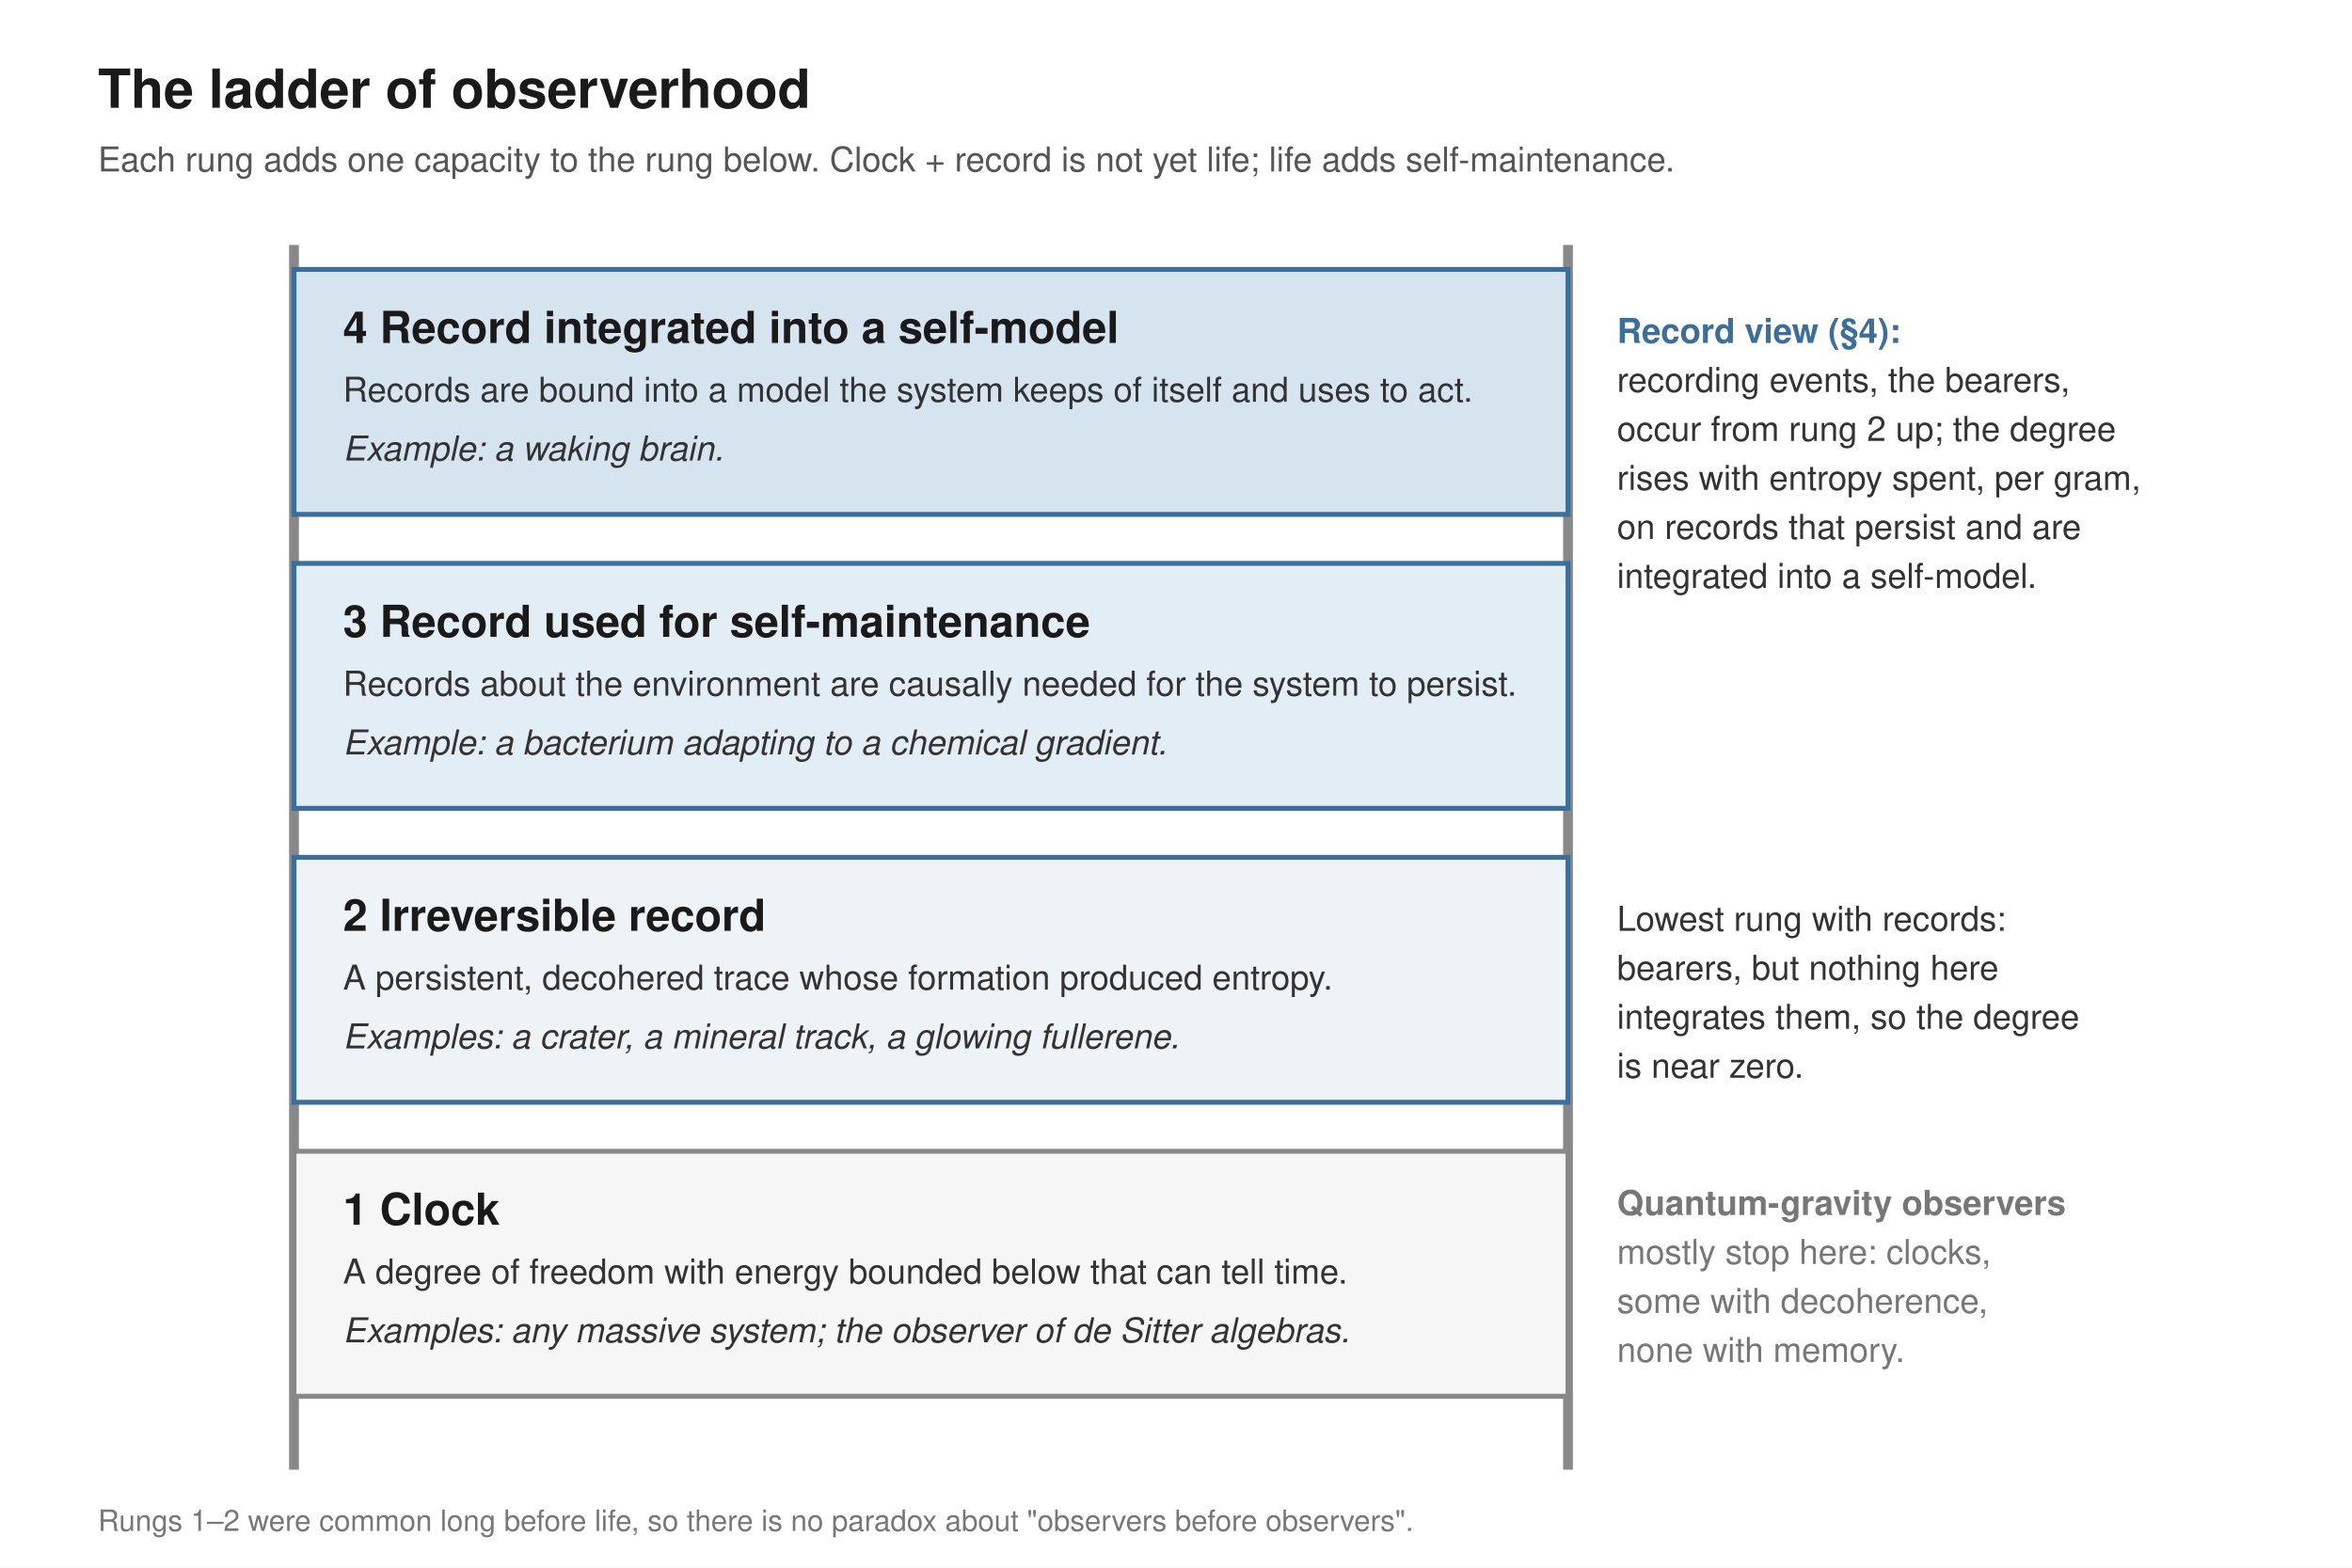
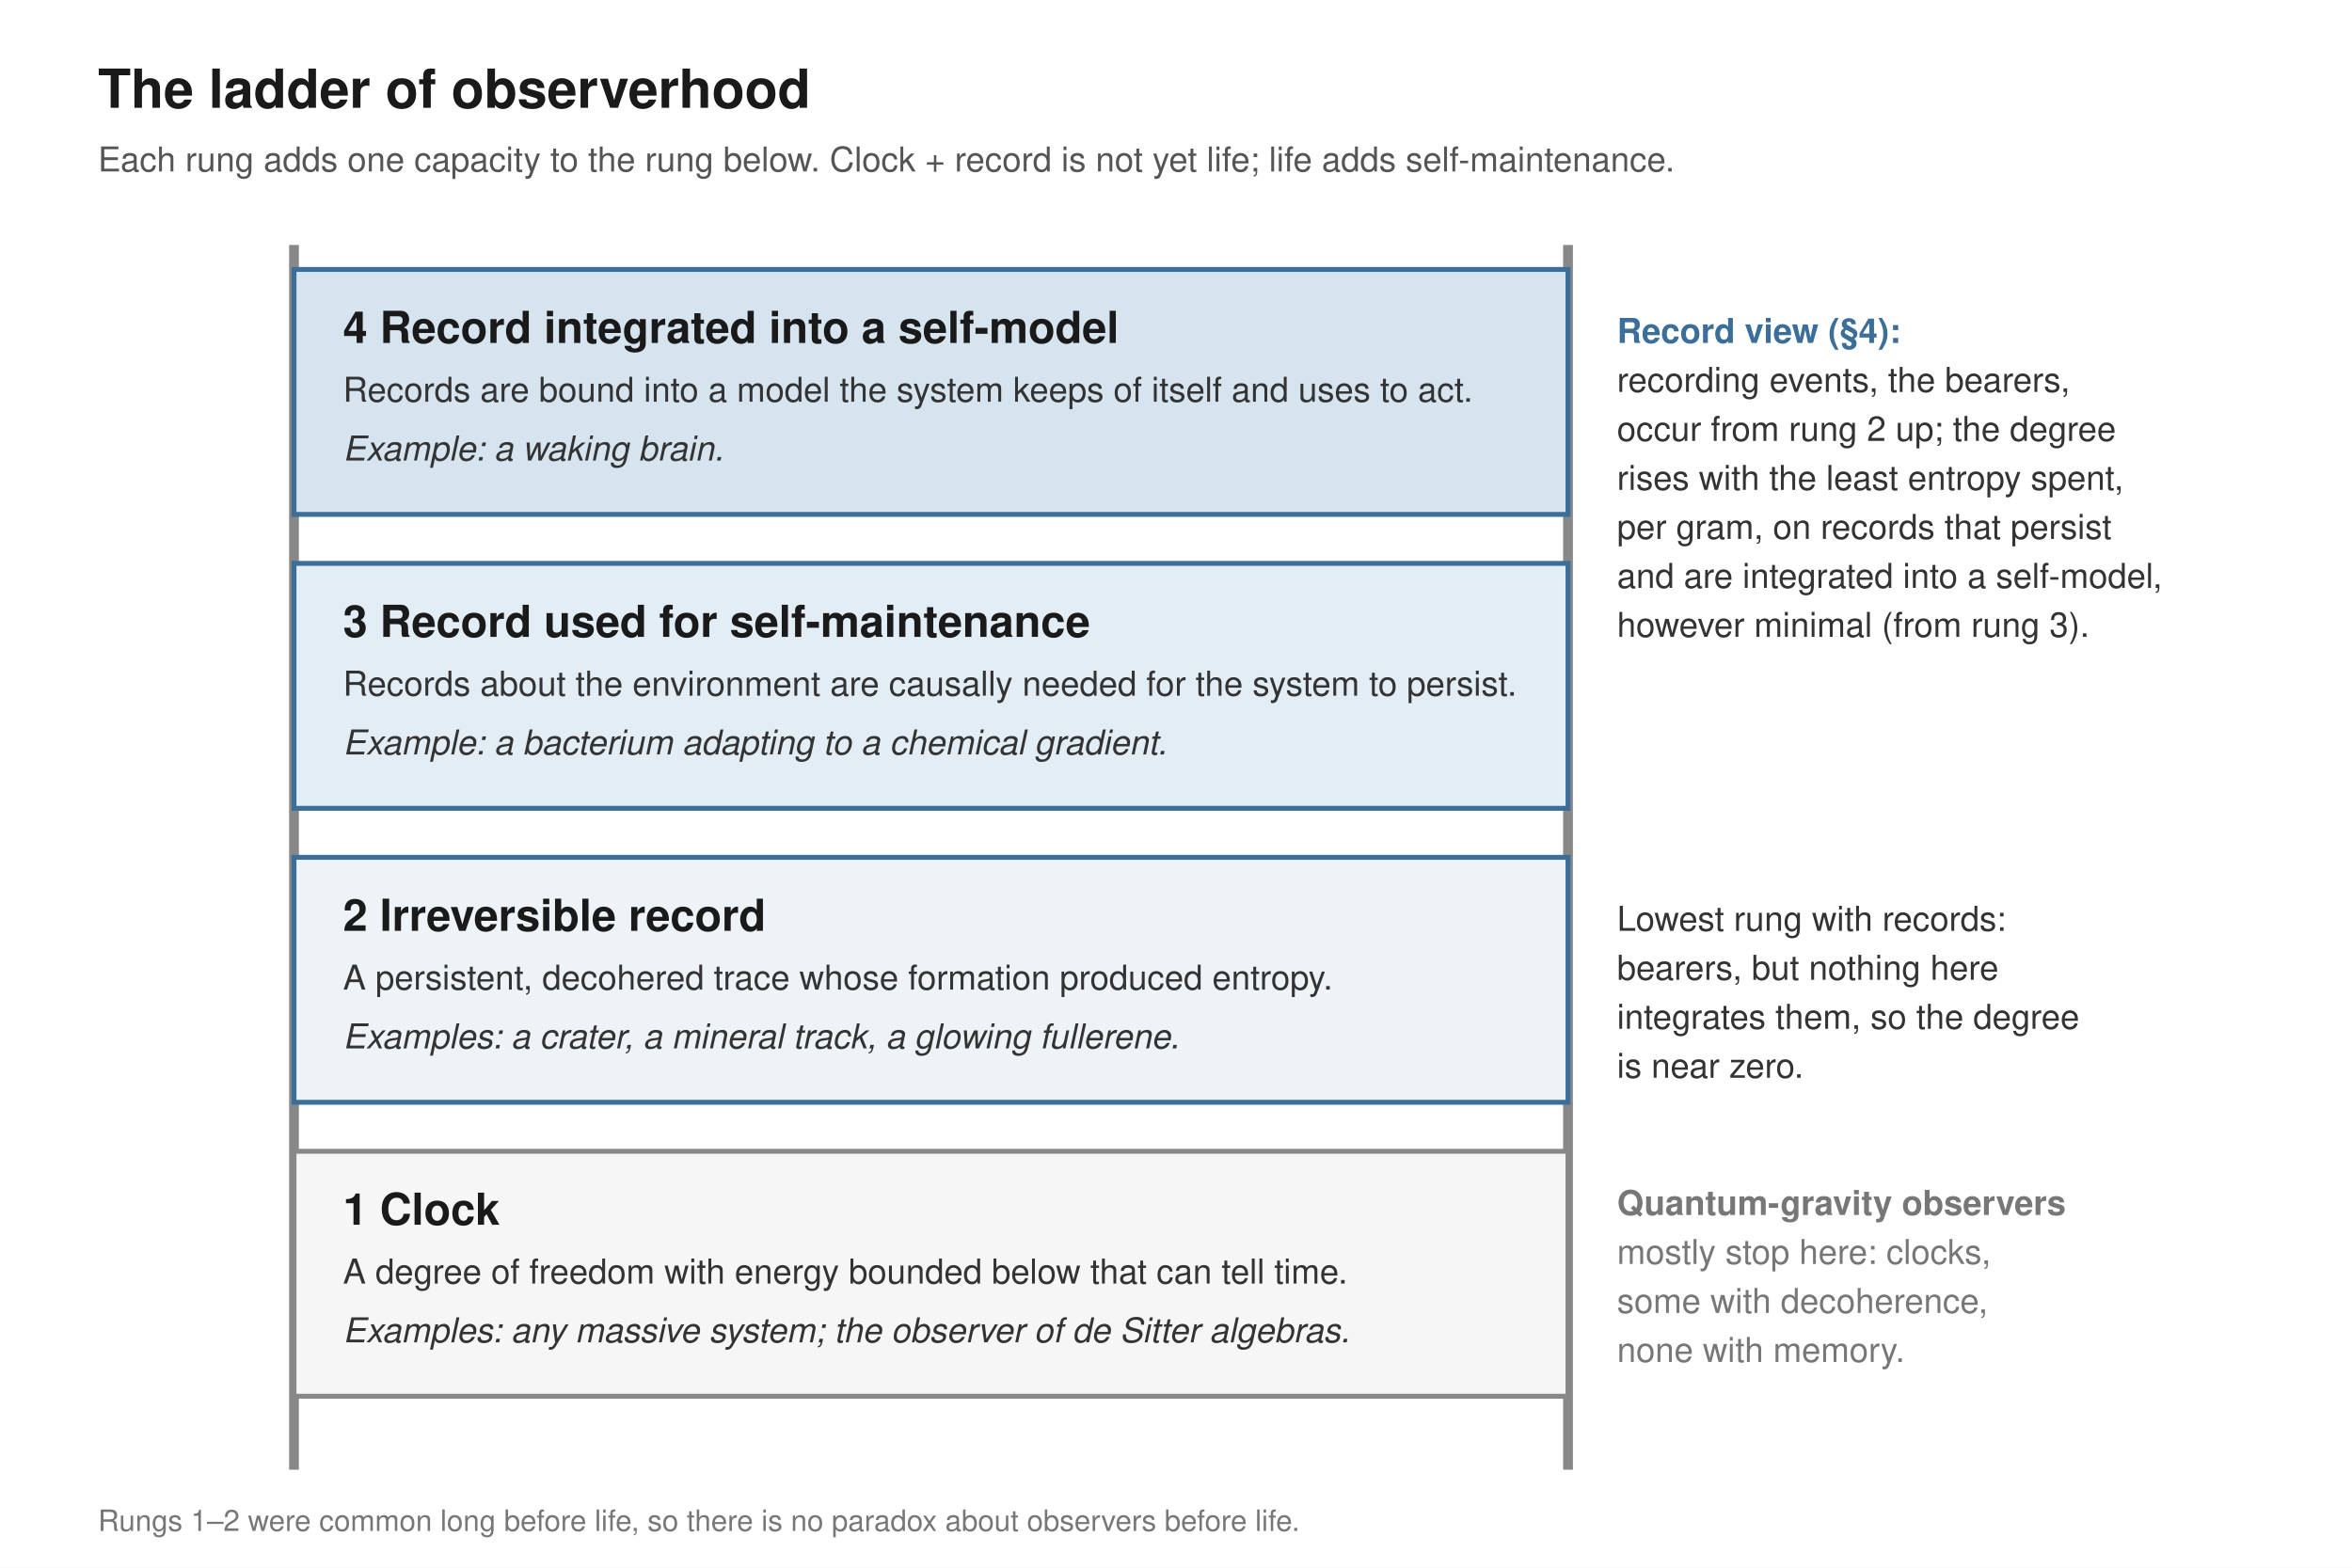
<svg xmlns="http://www.w3.org/2000/svg" width="960" height="640" viewBox="0 0 960 640" font-family="Helvetica, Arial, sans-serif">
  <rect width="960" height="640" fill="#ffffff" />
  <text x="40" y="44" font-size="22" font-weight="bold" fill="#1a1a1a">The ladder of observerhood</text>
  <text x="40" y="70" font-size="14" fill="#555555">Each rung adds one capacity to the rung below. Clock + record is not yet life; life adds self-maintenance.</text>
  <line x1="120" y1="100" x2="120" y2="600" stroke="#888888" stroke-width="4" />
  <line x1="640" y1="100" x2="640" y2="600" stroke="#888888" stroke-width="4" />
  <rect x="120" y="110" width="520" height="100" fill="#d6e4f0" stroke="#3b6e99" stroke-width="2" />
  <text x="140" y="140" font-size="18" font-weight="bold" fill="#1a1a1a">4  Record integrated into a self-model</text>
  <text x="140" y="164" font-size="14" fill="#333333">Records are bound into a model the system keeps of itself and uses to act.</text>
  <text x="140" y="188" font-size="14" font-style="italic" fill="#333333">Example: a waking brain.</text>
  <rect x="120" y="230" width="520" height="100" fill="#e3edf5" stroke="#3b6e99" stroke-width="2" />
  <text x="140" y="260" font-size="18" font-weight="bold" fill="#1a1a1a">3  Record used for self-maintenance</text>
  <text x="140" y="284" font-size="14" fill="#333333">Records about the environment are causally needed for the system to persist.</text>
  <text x="140" y="308" font-size="14" font-style="italic" fill="#333333">Example: a bacterium adapting to a chemical gradient.</text>
  <rect x="120" y="350" width="520" height="100" fill="#eef3f8" stroke="#3b6e99" stroke-width="2" />
  <text x="140" y="380" font-size="18" font-weight="bold" fill="#1a1a1a">2  Irreversible record</text>
  <text x="140" y="404" font-size="14" fill="#333333">A persistent, decohered trace whose formation produced entropy.</text>
  <text x="140" y="428" font-size="14" font-style="italic" fill="#333333">Examples: a crater, a mineral track, a glowing fullerene.</text>
  <rect x="120" y="470" width="520" height="100" fill="#f6f6f6" stroke="#888888" stroke-width="2" />
  <text x="140" y="500" font-size="18" font-weight="bold" fill="#1a1a1a">1  Clock</text>
  <text x="140" y="524" font-size="14" fill="#333333">A degree of freedom with energy bounded below that can tell time.</text>
  <text x="140" y="548" font-size="14" font-style="italic" fill="#333333">Examples: any massive system; the observer of de Sitter algebras.</text>
  <text x="660" y="140" font-size="14" font-weight="bold" fill="#3b6e99">Record view (§4):</text>
  <text x="660" y="160" font-size="14" fill="#333333">recording events, the bearers,</text>
  <text x="660" y="180" font-size="14" fill="#333333">occur from rung 2 up; the degree</text>
-   <text x="660" y="200" font-size="14" fill="#333333">rises with entropy spent, per gram,</text>
-   <text x="660" y="220" font-size="14" fill="#333333">on records that persist and are</text>
-   <text x="660" y="240" font-size="14" fill="#333333">integrated into a self-model.</text>
+   <text x="660" y="200" font-size="14" fill="#333333">rises with the least entropy spent,</text>
+   <text x="660" y="220" font-size="14" fill="#333333">per gram, on records that persist</text>
+   <text x="660" y="240" font-size="14" fill="#333333">and are integrated into a self-model,</text>
+   <text x="660" y="260" font-size="14" fill="#333333">however minimal (from rung 3).</text>
  <text x="660" y="380" font-size="14" fill="#333333">Lowest rung with records:</text>
  <text x="660" y="400" font-size="14" fill="#333333">bearers, but nothing here</text>
  <text x="660" y="420" font-size="14" fill="#333333">integrates them, so the degree</text>
  <text x="660" y="440" font-size="14" fill="#333333">is near zero.</text>
  <text x="660" y="496" font-size="14" font-weight="bold" fill="#777777">Quantum-gravity observers</text>
  <text x="660" y="516" font-size="14" fill="#777777">mostly stop here: clocks,</text>
  <text x="660" y="536" font-size="14" fill="#777777">some with decoherence,</text>
  <text x="660" y="556" font-size="14" fill="#777777">none with memory.</text>
-   <text x="40" y="625" font-size="12" fill="#777777">Rungs 1–2 were common long before life, so there is no paradox about "observers before observers".</text>
+   <text x="40" y="625" font-size="12" fill="#777777">Rungs 1–2 were common long before life, so there is no paradox about observers before life.</text>
</svg>
